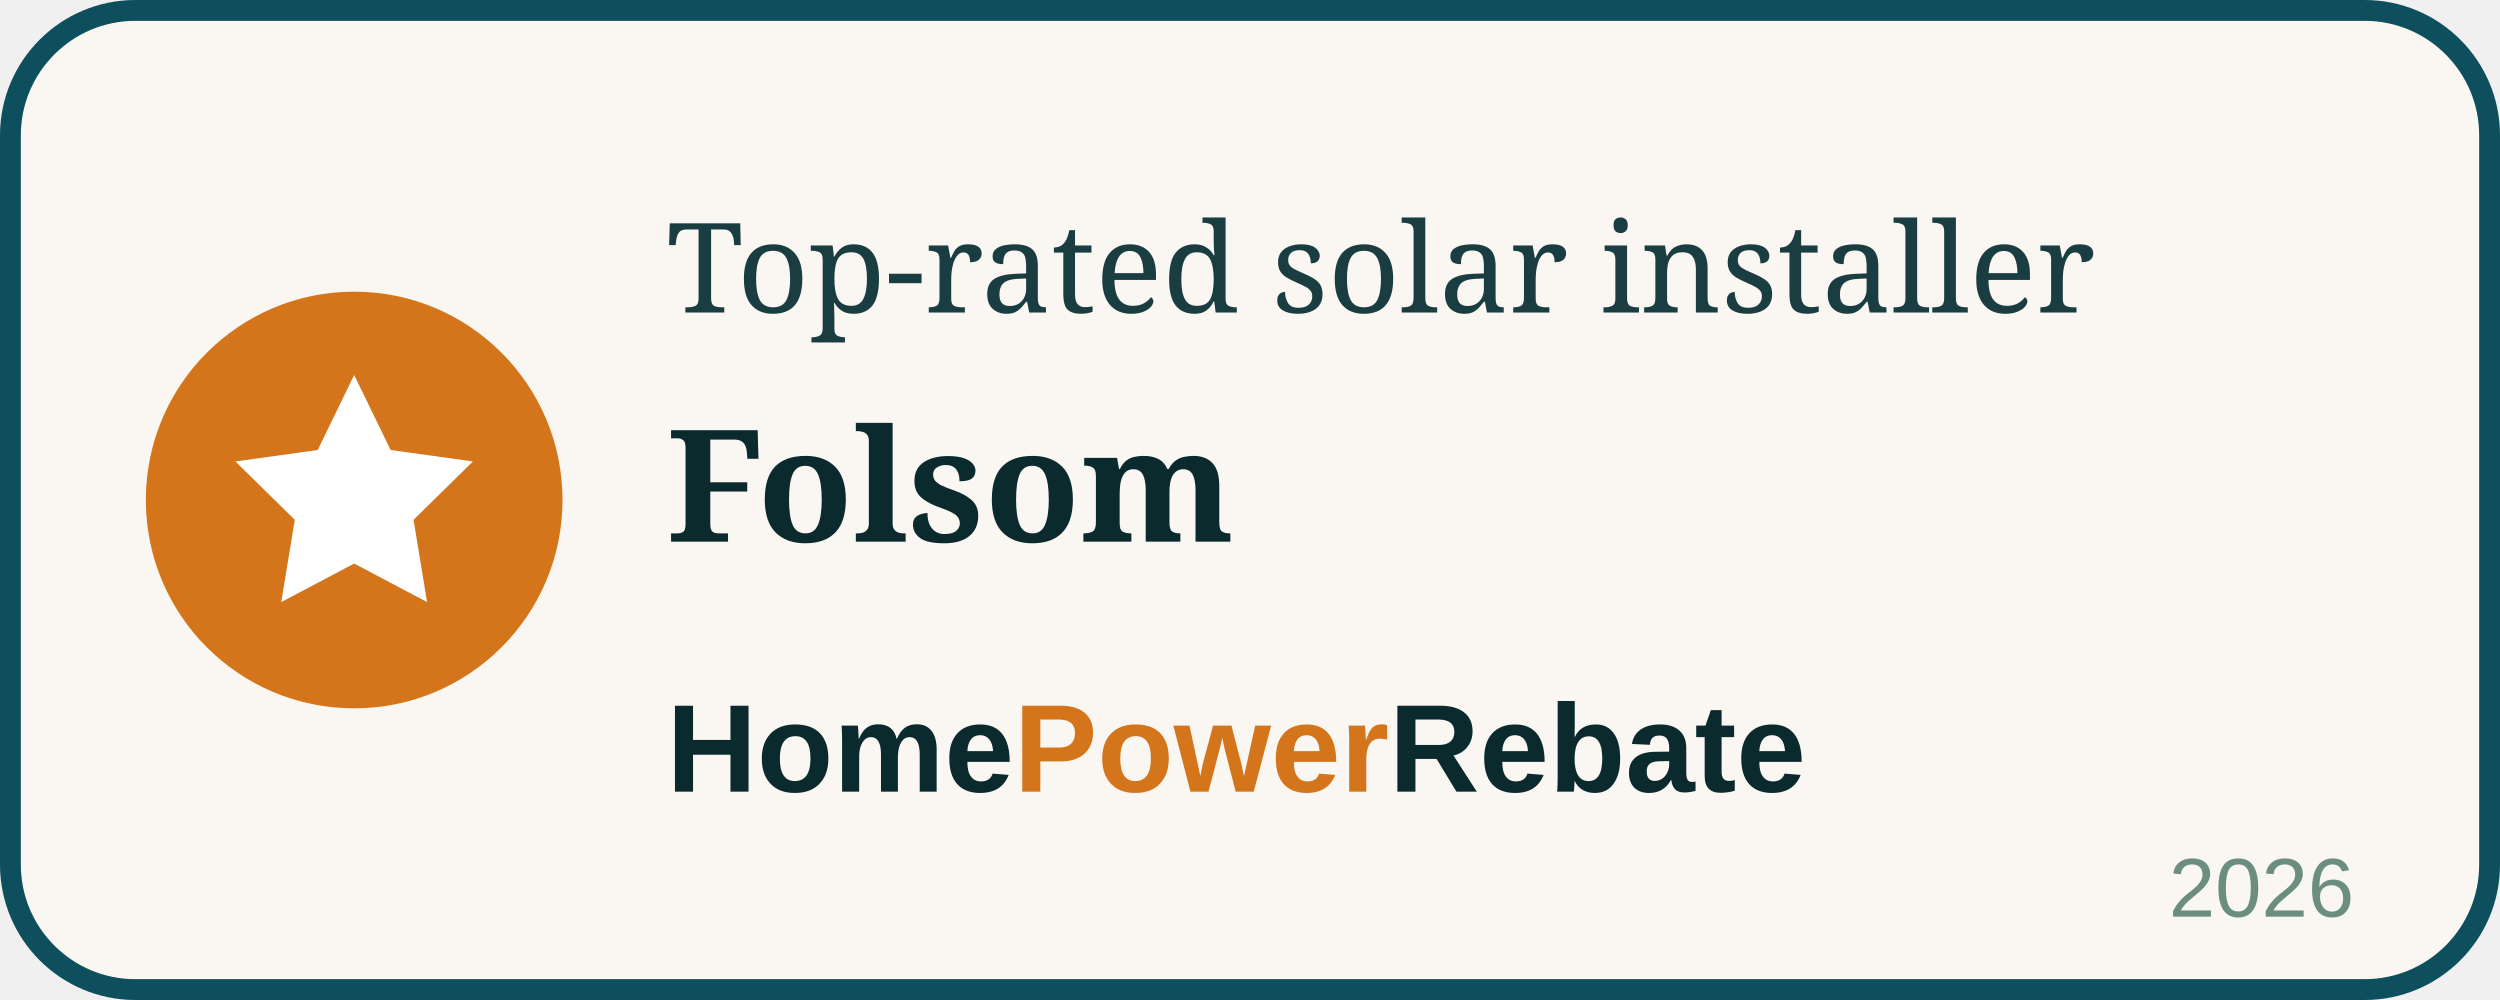
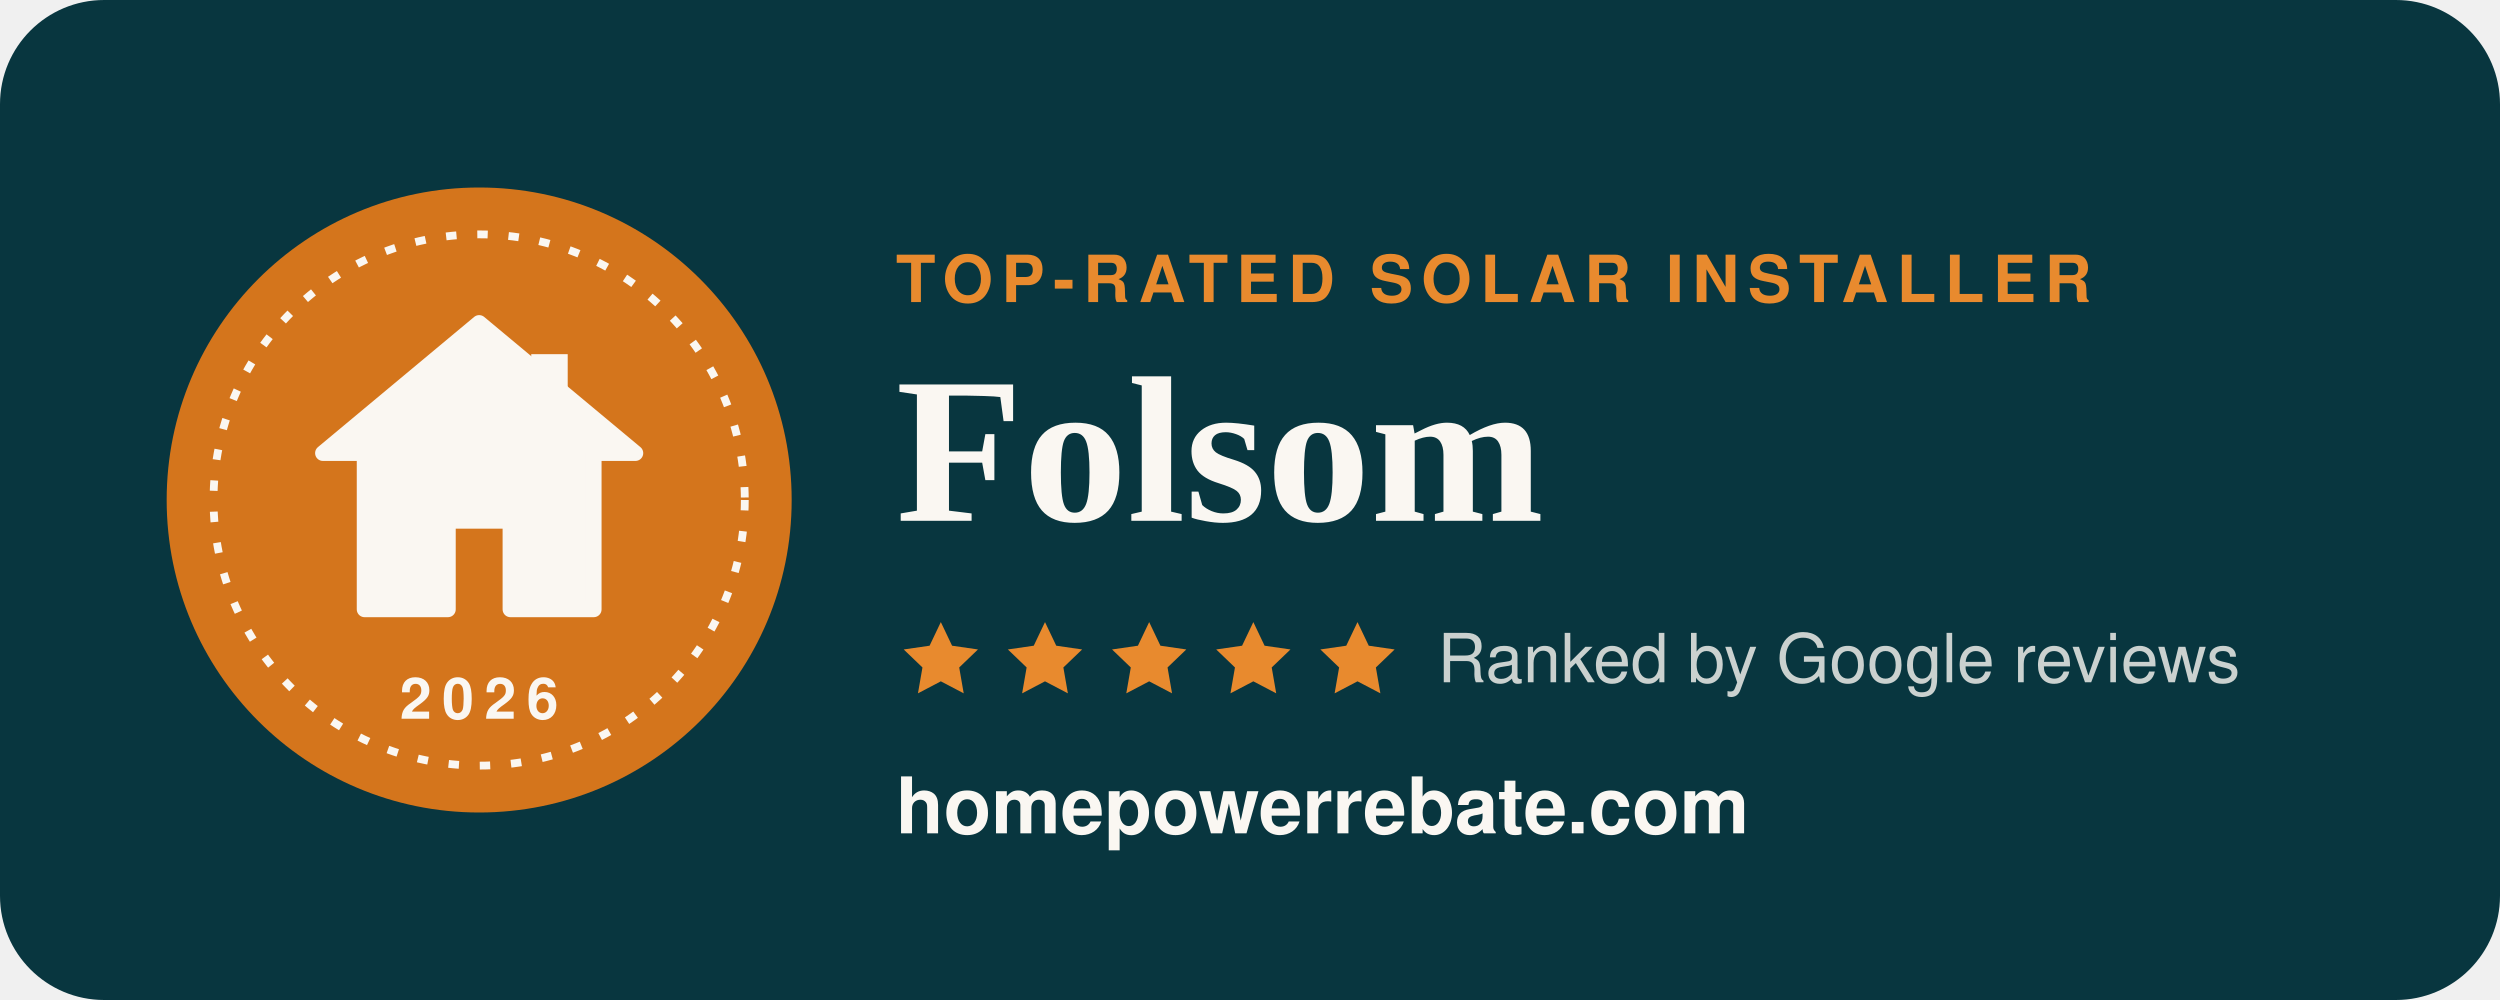
- <svg xmlns="http://www.w3.org/2000/svg" width="240" height="96" viewBox="0 0 240 96" role="img" aria-label="Top-rated solar installer in Folsom - HomePowerRebate">
-   <rect x="1" y="1" width="238" height="94" rx="12" fill="#faf7f2" stroke="#0d4f5c" stroke-width="2" />
-   <circle cx="34" cy="48" r="20" fill="#d4751c" />
-   <path d="M34 36l3.5 7.2 7.9 1.1-5.7 5.6 1.3 7.9-7-3.7-7 3.7 1.3-7.9-5.7-5.6 7.9-1.1z" fill="#fff" />
-   <text x="64" y="30" font-family="Georgia,serif" font-size="12" fill="#1a3d42">Top-rated solar installer</text>
-   <text x="64" y="52" font-family="Georgia,serif" font-size="15" font-weight="700" fill="#0a2a2e">Folsom</text>
-   <text x="64" y="76" font-family="Arial,sans-serif" font-size="12" font-weight="700" fill="#0a2a2e">Home<tspan fill="#d4751c">Power</tspan>Rebate</text>
-   <text x="226" y="88" font-family="Arial,sans-serif" font-size="8" fill="#6b8e7f" text-anchor="end">2026</text>
+ <svg xmlns="http://www.w3.org/2000/svg" width="480" height="192" viewBox="0 0 480 192" role="img" aria-label="Top-rated solar installer in Folsom, ranked by Google reviews - homepowerrebate.com">
+   <rect width="480" height="192" rx="20" fill="#08363f" />
+   <circle cx="92" cy="96" r="60" fill="#d4751c" />
+   <circle cx="92" cy="96" r="51" fill="none" stroke="#faf7f2" stroke-width="1.5" stroke-dasharray="2 4" />
+   <path d="M92 62L62 87h8v30h16V100h12v17h16V87h8z" fill="#faf7f2" stroke="#faf7f2" stroke-width="3" stroke-linejoin="round" />
+   <rect x="102" y="68" width="7" height="12" fill="#faf7f2" />
+   <text x="92" y="138" text-anchor="middle" font-family="Helvetica,Arial,sans-serif" font-size="11" font-weight="700" letter-spacing="2" fill="#faf7f2">2026</text>
+   <text x="172" y="58" font-family="Helvetica,Arial,sans-serif" font-size="12.5" font-weight="700" letter-spacing="1.6" fill="#e88a2e">TOP-RATED SOLAR INSTALLER</text>
+   <text x="172" y="100" font-family="Georgia,'Times New Roman',serif" font-size="40" font-weight="700" fill="#faf7f2">Folsom</text>
+   <path transform="translate(172 118) scale(0.72)" d="M12 2l3 6.3 6.9 1-5 4.8 1.2 6.9L12 17.8 5.9 21l1.2-6.9-5-4.8 6.9-1z" fill="#e88a2e" />
+   <path transform="translate(192 118) scale(0.72)" d="M12 2l3 6.3 6.9 1-5 4.8 1.2 6.9L12 17.8 5.9 21l1.2-6.9-5-4.8 6.9-1z" fill="#e88a2e" />
+   <path transform="translate(212 118) scale(0.72)" d="M12 2l3 6.3 6.9 1-5 4.8 1.2 6.9L12 17.8 5.9 21l1.2-6.9-5-4.8 6.9-1z" fill="#e88a2e" />
+   <path transform="translate(232 118) scale(0.72)" d="M12 2l3 6.3 6.9 1-5 4.8 1.2 6.9L12 17.8 5.9 21l1.2-6.9-5-4.8 6.9-1z" fill="#e88a2e" />
+   <path transform="translate(252 118) scale(0.72)" d="M12 2l3 6.3 6.9 1-5 4.8 1.2 6.9L12 17.8 5.9 21l1.2-6.9-5-4.8 6.9-1z" fill="#e88a2e" />
+   <text x="276" y="131" font-family="Helvetica,Arial,sans-serif" font-size="13" fill="#faf7f2" fill-opacity="0.8">Ranked by Google reviews</text>
+   <text x="172" y="160" font-family="Helvetica,Arial,sans-serif" font-size="15" font-weight="700" fill="#faf7f2">homepowerrebate.com</text>
</svg>
